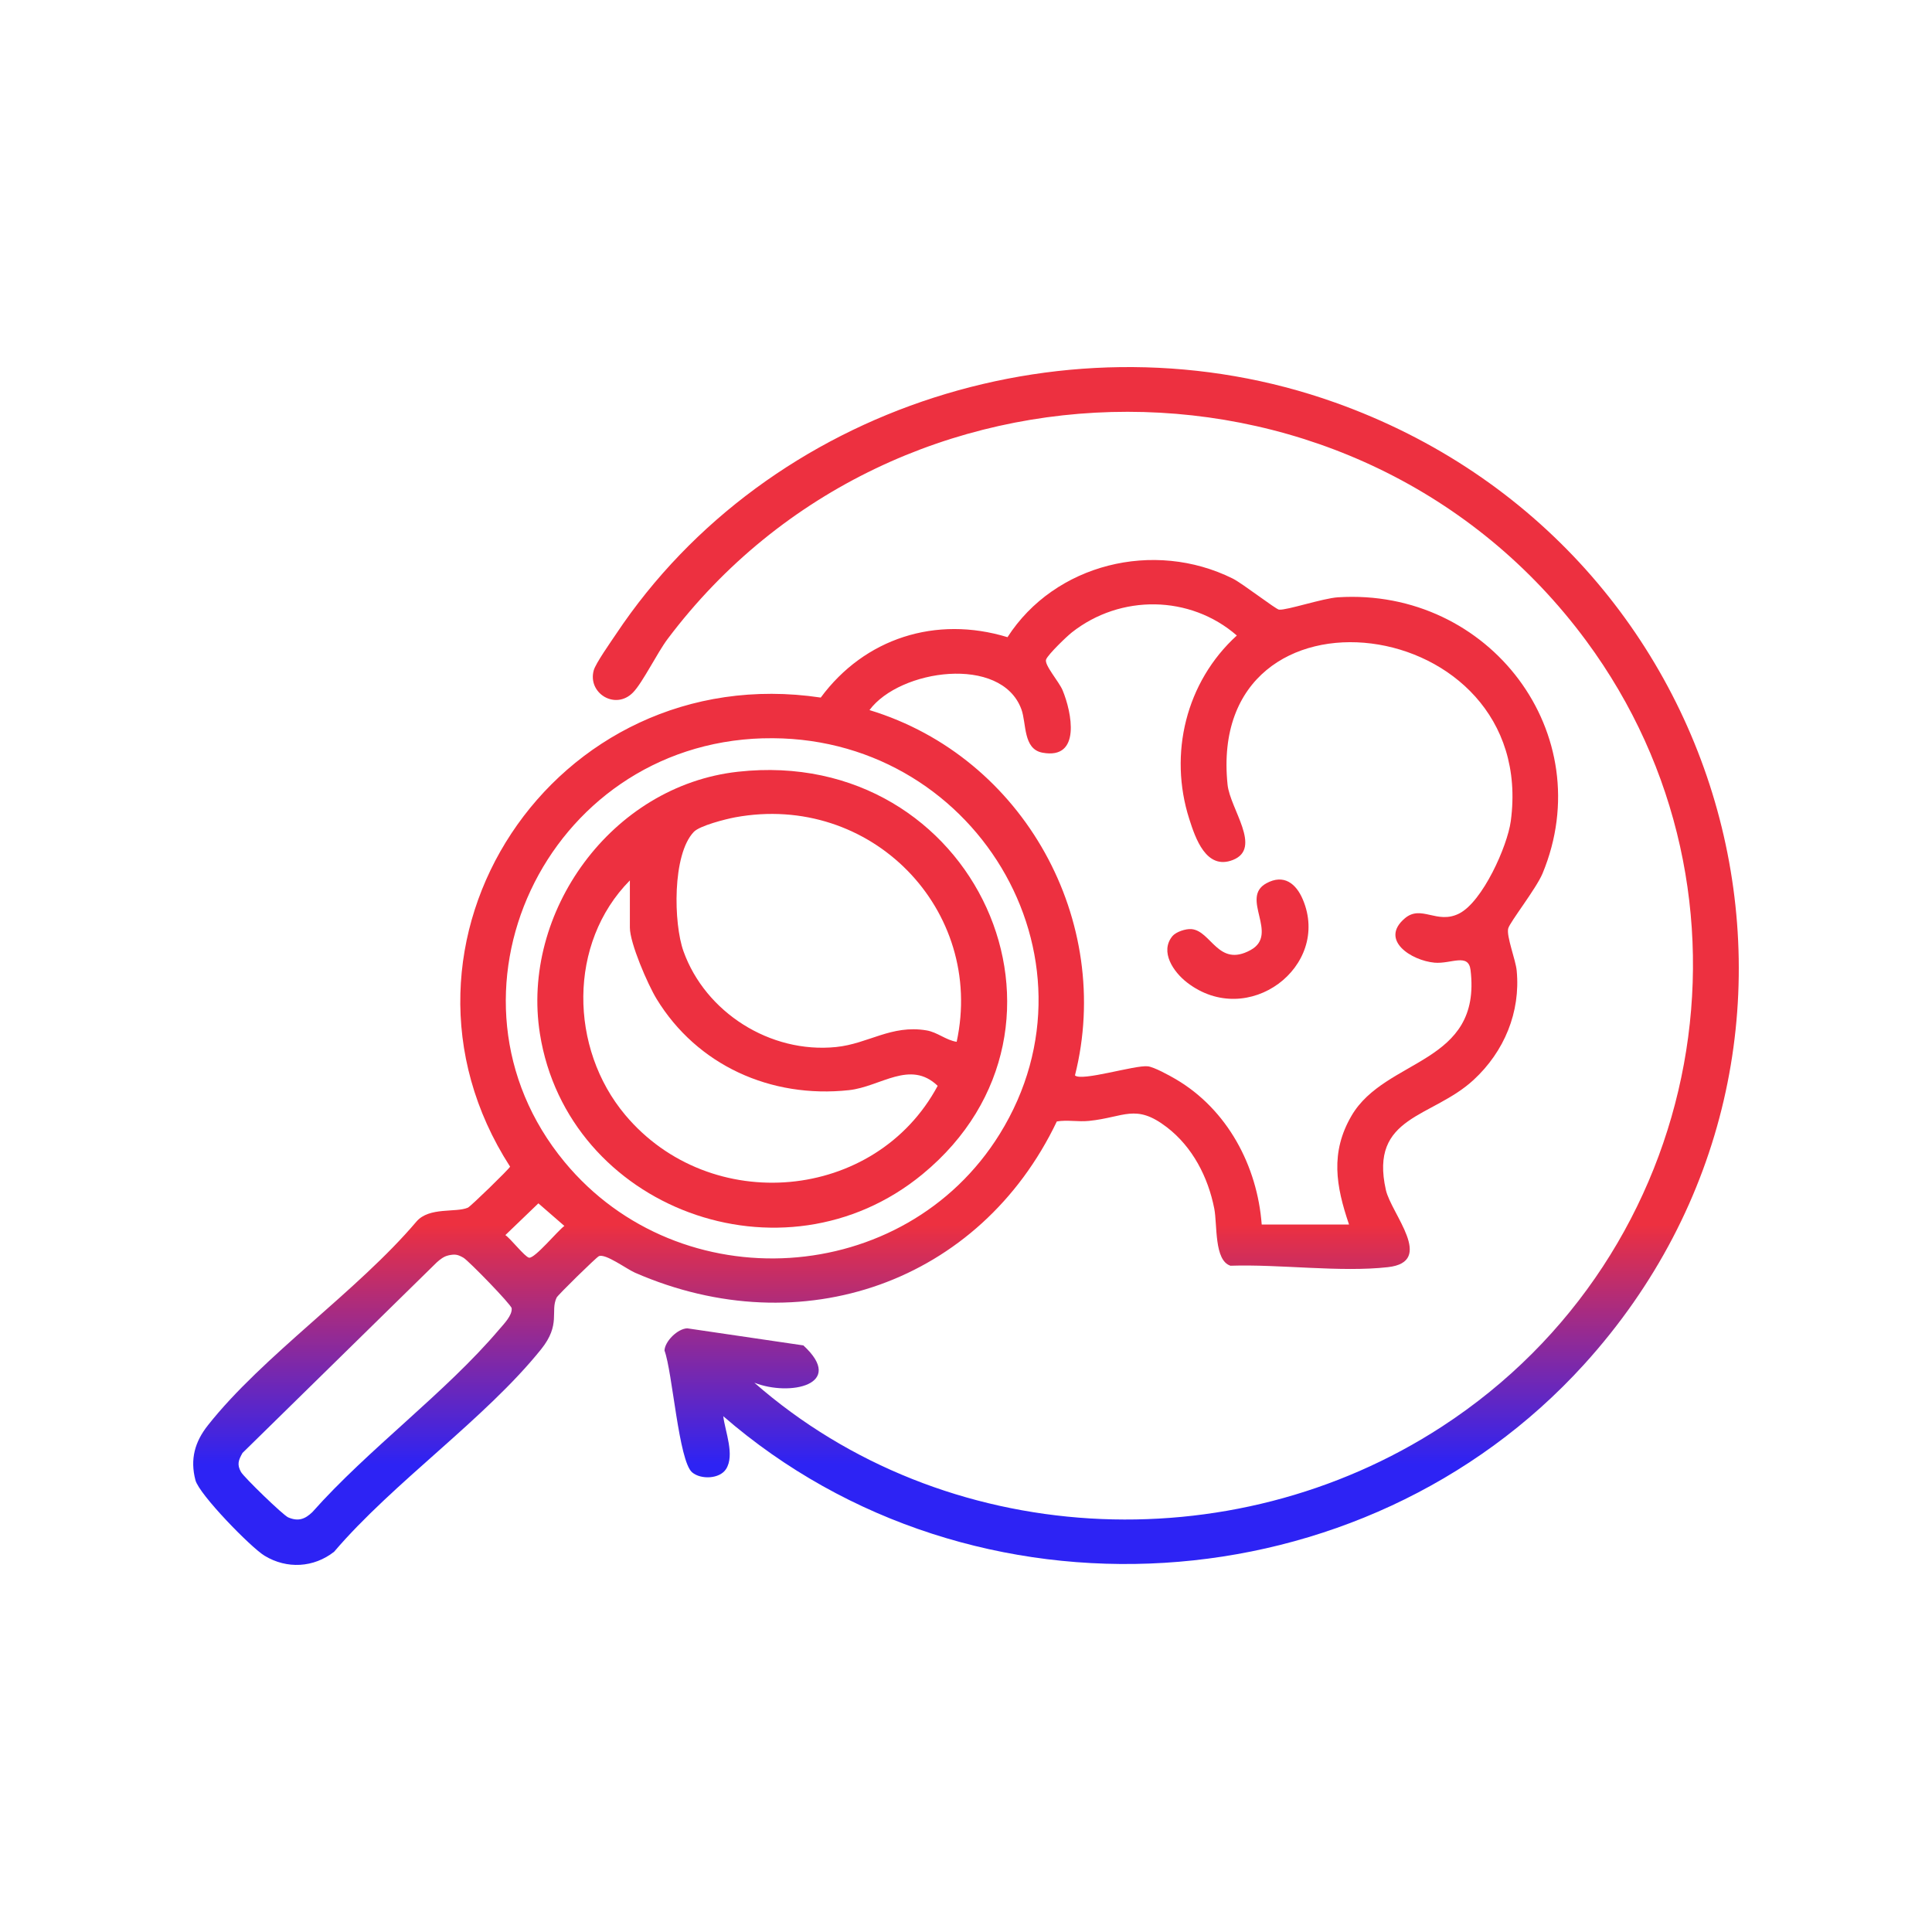
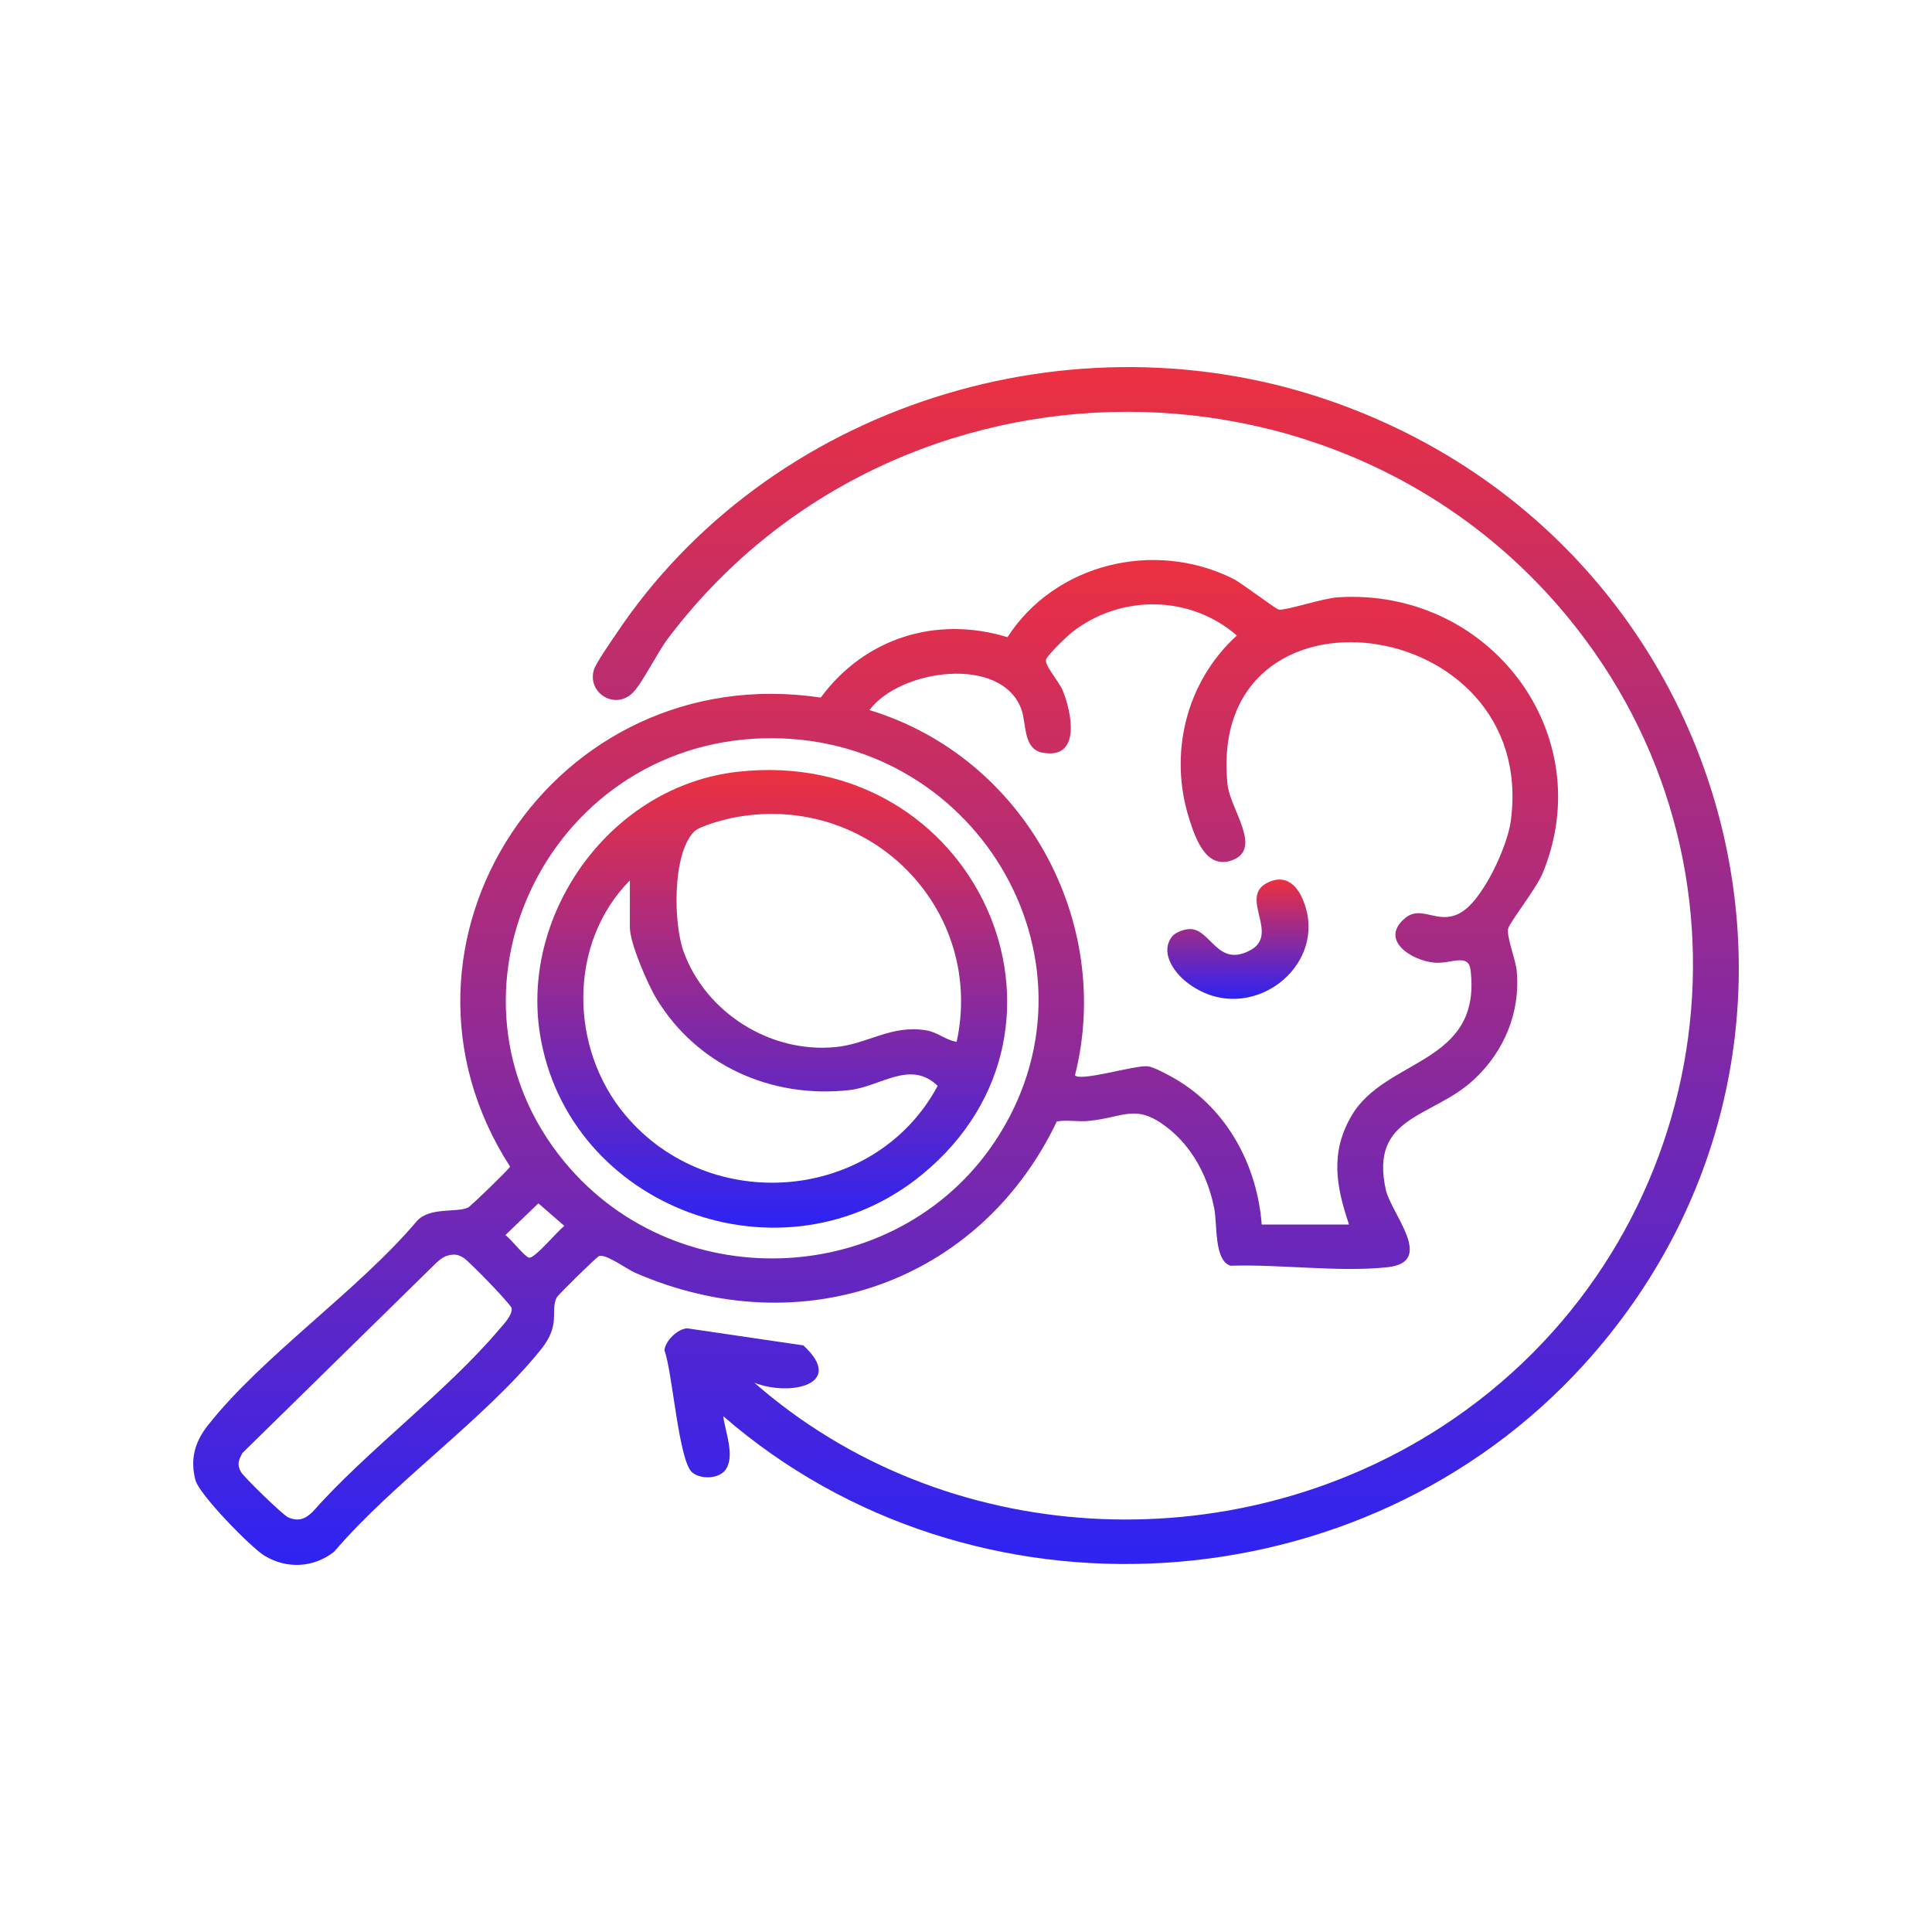
<svg xmlns="http://www.w3.org/2000/svg" width="50" height="50" viewBox="0 0 50 50" fill="none">
  <path d="M18.718 36.651C18.765 37.047 19.023 37.658 18.789 38.021C18.623 38.277 18.139 38.296 17.913 38.105C17.564 37.812 17.404 35.504 17.197 34.952C17.207 34.711 17.537 34.386 17.786 34.377L20.791 34.819C21.897 35.837 20.439 36.147 19.522 35.784C24.428 40.081 31.853 40.478 37.321 36.918C44.188 32.447 45.9 23.15 41.051 16.584C35.212 8.675 23.167 8.705 17.279 16.535C17.01 16.892 16.631 17.668 16.382 17.922C15.926 18.388 15.202 17.94 15.366 17.348C15.415 17.168 15.809 16.61 15.943 16.41C19.882 10.499 27.751 7.995 34.55 10.417C45.035 14.151 48.453 27.098 40.995 35.312C35.273 41.614 25.175 42.254 18.718 36.651Z" fill="url(#paint0_linear_6252_23477)" />
  <path d="M27.351 29.022C25.364 33.184 20.75 34.821 16.433 32.937C16.214 32.841 15.663 32.43 15.497 32.511C15.428 32.544 14.438 33.513 14.405 33.582C14.235 33.94 14.522 34.274 14.004 34.919C12.561 36.717 10.178 38.364 8.647 40.159C8.121 40.572 7.426 40.614 6.846 40.262C6.49 40.046 5.155 38.677 5.058 38.307C4.916 37.764 5.041 37.315 5.381 36.886C6.803 35.085 9.26 33.407 10.781 31.61C11.113 31.23 11.798 31.39 12.109 31.254C12.179 31.224 13.169 30.262 13.201 30.193C9.477 24.414 14.333 17.024 21.241 18.053C22.374 16.519 24.219 15.924 26.074 16.49C27.297 14.592 29.863 13.958 31.905 14.974C32.15 15.096 33.019 15.769 33.101 15.778C33.298 15.798 34.236 15.483 34.626 15.458C38.556 15.208 41.414 19.004 39.921 22.605C39.758 22.996 39.078 23.861 39.033 24.026C38.979 24.223 39.227 24.844 39.252 25.121C39.354 26.192 38.931 27.215 38.135 27.949C37.062 28.939 35.434 28.869 35.866 30.795C36.006 31.416 37.151 32.655 35.92 32.794C34.689 32.933 33.118 32.714 31.845 32.757C31.418 32.621 31.507 31.697 31.425 31.277C31.266 30.469 30.866 29.684 30.196 29.171C29.39 28.553 29.097 28.916 28.182 29.009C27.908 29.038 27.624 28.977 27.35 29.023L27.351 29.022ZM34.912 31.688C34.574 30.693 34.423 29.826 34.977 28.876C35.855 27.372 38.352 27.558 38.058 25.106C38.004 24.654 37.553 24.951 37.127 24.914C36.525 24.86 35.696 24.327 36.356 23.767C36.783 23.403 37.187 23.932 37.761 23.643C38.367 23.339 39.011 21.902 39.099 21.25C39.827 15.816 31.198 14.744 31.769 20.305C31.833 20.933 32.673 21.951 31.909 22.255C31.215 22.53 30.934 21.684 30.778 21.195C30.241 19.515 30.688 17.65 32.009 16.447C30.8 15.395 28.997 15.376 27.739 16.367C27.599 16.478 27.133 16.928 27.074 17.064C27.014 17.2 27.406 17.638 27.5 17.864C27.735 18.429 27.991 19.669 26.977 19.479C26.472 19.384 26.568 18.721 26.433 18.355C25.914 16.945 23.283 17.32 22.502 18.377C26.515 19.596 28.823 23.855 27.82 27.831C27.988 27.995 29.379 27.558 29.705 27.596C29.87 27.615 30.262 27.832 30.422 27.925C31.77 28.713 32.54 30.18 32.653 31.691H34.909L34.912 31.688ZM19.749 19.107C14.112 19.267 11.063 25.78 14.61 30.071C17.595 33.681 23.409 33.323 25.872 29.349C28.71 24.77 25.189 18.953 19.749 19.108V19.107ZM13.934 31.142L13.079 31.964C13.215 32.055 13.584 32.53 13.692 32.549C13.841 32.574 14.44 31.844 14.606 31.727L13.933 31.142H13.934ZM11.605 32.49C11.489 32.514 11.388 32.594 11.303 32.671L6.276 37.602C6.17 37.79 6.129 37.901 6.237 38.095C6.314 38.231 7.329 39.216 7.459 39.27C7.717 39.38 7.891 39.319 8.084 39.133C9.528 37.505 11.53 36.044 12.918 34.407C13.038 34.266 13.26 34.043 13.242 33.858C13.234 33.766 12.127 32.627 11.994 32.55C11.843 32.464 11.777 32.453 11.605 32.489V32.49Z" fill="url(#paint1_linear_6252_23477)" />
  <path d="M30.343 24.226C30.435 24.116 30.686 24.033 30.834 24.045C31.349 24.09 31.527 25.047 32.364 24.588C33.117 24.176 32.081 23.24 32.772 22.86C33.226 22.611 33.544 22.867 33.718 23.281C34.448 25.01 32.3 26.649 30.719 25.426C30.373 25.158 30.007 24.633 30.343 24.226H30.343Z" fill="url(#paint2_linear_6252_23477)" />
  <path d="M19.102 19.972C25.241 19.295 28.517 26.566 23.875 30.388C20.265 33.36 14.69 31.27 13.973 26.754C13.476 23.619 15.815 20.334 19.102 19.972ZM24.759 26.96C25.494 23.554 22.547 20.5 19.021 21.153C18.778 21.199 18.111 21.367 17.956 21.529C17.395 22.114 17.43 23.901 17.689 24.62C18.254 26.195 19.927 27.27 21.637 27.097C22.472 27.013 23.064 26.514 23.976 26.666C24.261 26.713 24.482 26.921 24.759 26.962V26.96ZM16.3 22.786C14.695 24.41 14.735 27.13 16.179 28.853C18.38 31.478 22.657 31.104 24.267 28.101C23.552 27.417 22.791 28.124 21.973 28.213C19.945 28.433 18.037 27.565 16.992 25.851C16.764 25.478 16.301 24.408 16.301 24.006V22.786H16.3Z" fill="url(#paint3_linear_6252_23477)" />
  <defs>
-     <linearGradient id="paint0_linear_6252_23477" x1="37.662" y1="31.696" x2="37.662" y2="37.904" gradientUnits="userSpaceOnUse">
+     <linearGradient id="paint0_linear_6252_23477" x1="0" y1="0" x2="0" y2="1" gradientUnits="objectBoundingBox">
      <stop stop-color="#ED3040" />
      <stop offset="1" stop-color="#2D23F4" />
    </linearGradient>
-     <linearGradient id="paint1_linear_6252_23477" x1="37.662" y1="31.696" x2="37.662" y2="37.904" gradientUnits="userSpaceOnUse">
+     <linearGradient id="paint1_linear_6252_23477" x1="0" y1="0" x2="0" y2="1" gradientUnits="objectBoundingBox">
      <stop stop-color="#ED3040" />
      <stop offset="1" stop-color="#2D23F4" />
    </linearGradient>
-     <linearGradient id="paint2_linear_6252_23477" x1="37.662" y1="31.696" x2="37.662" y2="37.904" gradientUnits="userSpaceOnUse">
+     <linearGradient id="paint2_linear_6252_23477" x1="0" y1="0" x2="0" y2="1" gradientUnits="objectBoundingBox">
      <stop stop-color="#ED3040" />
      <stop offset="1" stop-color="#2D23F4" />
    </linearGradient>
-     <linearGradient id="paint3_linear_6252_23477" x1="37.662" y1="31.696" x2="37.662" y2="37.904" gradientUnits="userSpaceOnUse">
+     <linearGradient id="paint3_linear_6252_23477" x1="0" y1="0" x2="0" y2="1" gradientUnits="objectBoundingBox">
      <stop stop-color="#ED3040" />
      <stop offset="1" stop-color="#2D23F4" />
    </linearGradient>
  </defs>
</svg>
